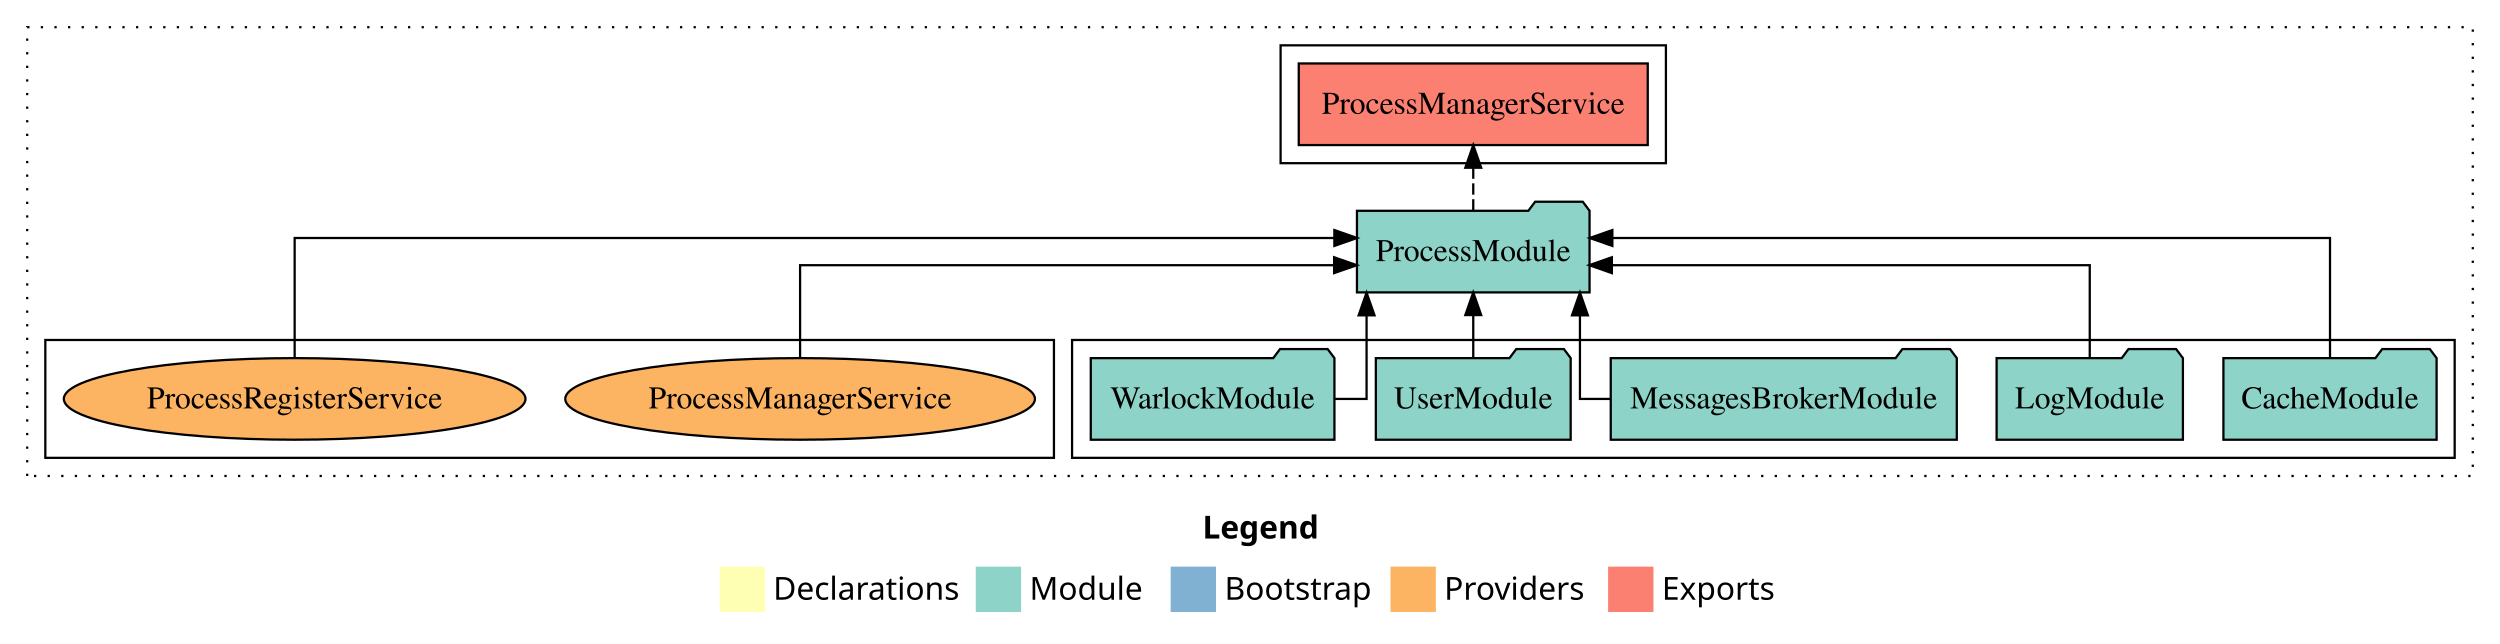
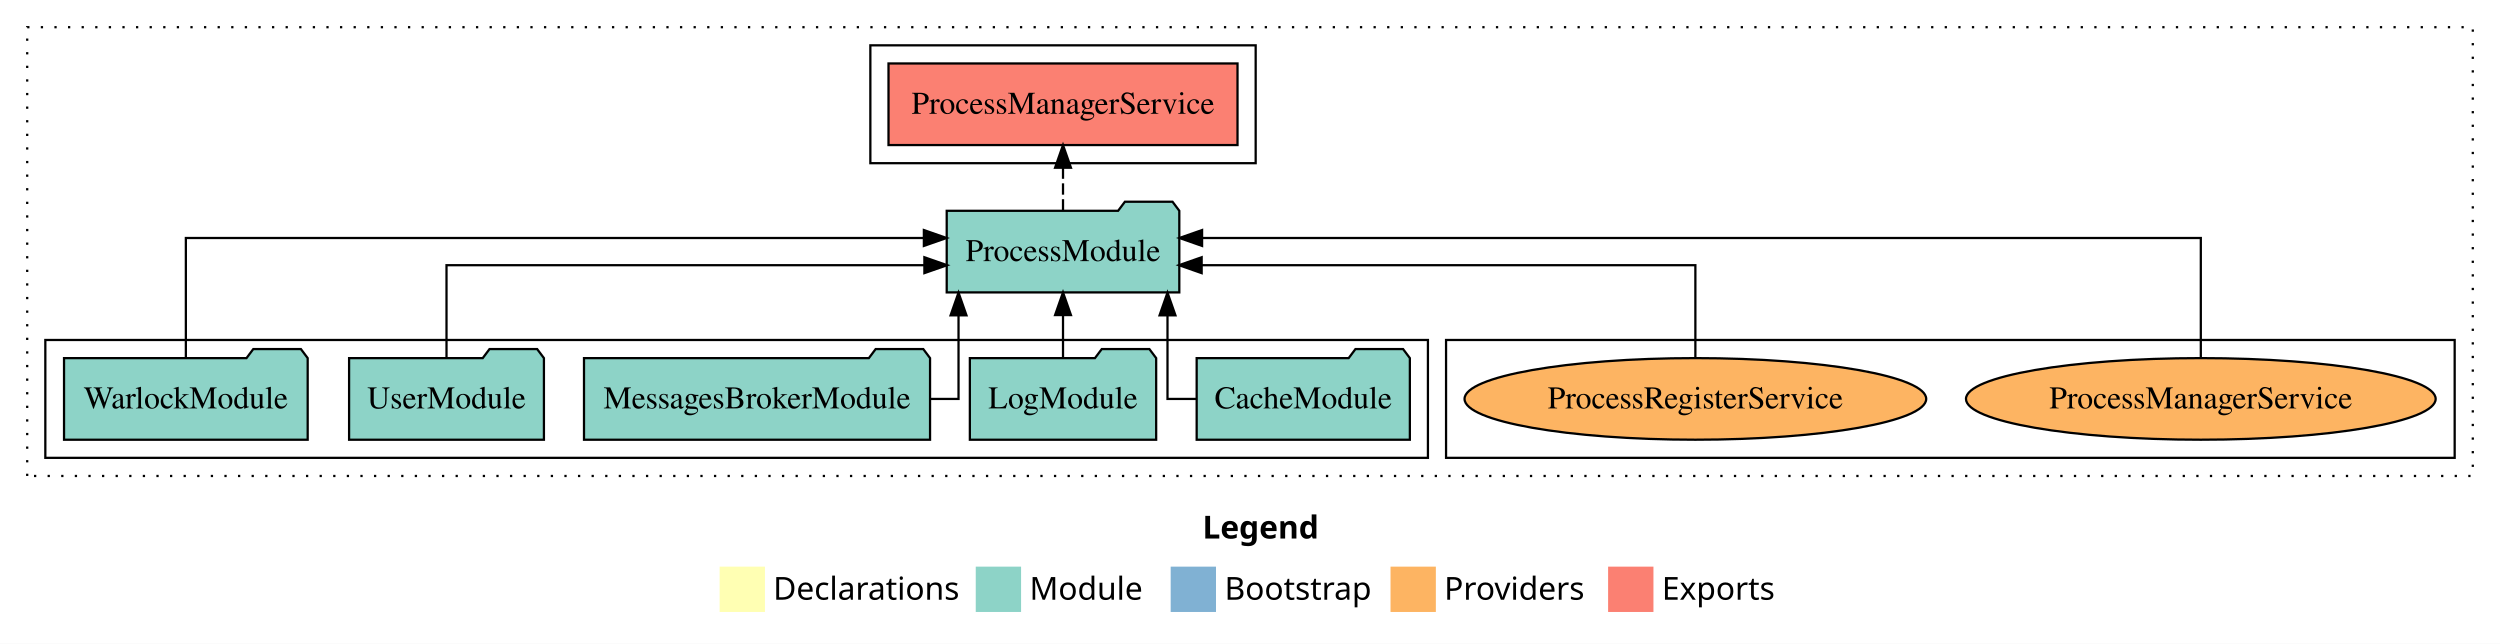
<svg xmlns="http://www.w3.org/2000/svg" width="1103pt" height="284pt" viewBox="0.00 0.00 1103.00 284.00">
  <g id="graph0" class="graph" transform="scale(1 1) rotate(0) translate(4 280)">
    <polygon fill="white" stroke="transparent" points="-4,4 -4,-280 1099,-280 1099,4 -4,4" />
    <text text-anchor="start" x="526.51" y="-42.4" font-family="Times-12" font-weight="bold" font-size="14.00">Legend</text>
    <polygon fill="#ffffb3" stroke="transparent" points="313.5,-10 313.5,-30 333.5,-30 333.5,-10 313.5,-10" />
    <text text-anchor="start" x="337.13" y="-15.4" font-family="Times-12" font-size="14.00">  Declarations</text>
    <polygon fill="#8dd3c7" stroke="transparent" points="426.5,-10 426.5,-30 446.5,-30 446.5,-10 426.5,-10" />
    <text text-anchor="start" x="450.23" y="-15.4" font-family="Times-12" font-size="14.00">  Module</text>
    <polygon fill="#80b1d3" stroke="transparent" points="512.5,-10 512.5,-30 532.5,-30 532.5,-10 512.5,-10" />
    <text text-anchor="start" x="536.28" y="-15.4" font-family="Times-12" font-size="14.00">  Bootstrap</text>
    <polygon fill="#fdb462" stroke="transparent" points="609.5,-10 609.5,-30 629.5,-30 629.5,-10 609.5,-10" />
    <text text-anchor="start" x="633.17" y="-15.4" font-family="Times-12" font-size="14.00">  Providers</text>
    <polygon fill="#fb8072" stroke="transparent" points="705.5,-10 705.5,-30 725.5,-30 725.5,-10 705.5,-10" />
    <text text-anchor="start" x="729.23" y="-15.4" font-family="Times-12" font-size="14.00">  Exports</text>
    <g id="clust1" class="cluster">
      <polygon fill="none" stroke="black" stroke-dasharray="1,5" points="8,-70 8,-268 1087,-268 1087,-70 8,-70" />
    </g>
-     <g id="clust3" class="cluster">
-       <polygon fill="none" stroke="black" points="469,-78 469,-130 1079,-130 1079,-78 469,-78" />
+     <g id="clust4" class="cluster">
+       <polygon fill="none" stroke="black" points="380,-208 380,-260 550,-260 550,-208 380,-208" />
    </g>
    <g id="clust6" class="cluster">
-       <polygon fill="none" stroke="black" points="16,-78 16,-130 461,-130 461,-78 16,-78" />
+       <polygon fill="none" stroke="black" points="634,-78 634,-130 1079,-130 1079,-78 634,-78" />
    </g>
-     <g id="clust4" class="cluster">
-       <polygon fill="none" stroke="black" points="561,-208 561,-260 731,-260 731,-208 561,-208" />
+     <g id="clust3" class="cluster">
+       <polygon fill="none" stroke="black" points="16,-78 16,-130 626,-130 626,-78 16,-78" />
    </g>
    <g id="node1" class="node">
-       <polygon fill="#8dd3c7" stroke="black" points="1071.03,-122 1068.03,-126 1047.03,-126 1044.03,-122 976.97,-122 976.97,-86 1071.03,-86 1071.03,-122" />
-       <text text-anchor="middle" x="1024" y="-99.8" font-family="Times,serif" font-size="14.00">CacheModule</text>
+       <polygon fill="#8dd3c7" stroke="black" points="618.03,-122 615.03,-126 594.03,-126 591.03,-122 523.97,-122 523.97,-86 618.03,-86 618.03,-122" />
+       <text text-anchor="middle" x="571" y="-99.8" font-family="Times,serif" font-size="14.00">CacheModule</text>
    </g>
    <g id="node6" class="node">
-       <polygon fill="#8dd3c7" stroke="black" points="697.31,-187 694.31,-191 673.31,-191 670.31,-187 594.69,-187 594.69,-151 697.31,-151 697.31,-187" />
-       <text text-anchor="middle" x="646" y="-164.8" font-family="Times,serif" font-size="14.00">ProcessModule</text>
+       <polygon fill="#8dd3c7" stroke="black" points="516.31,-187 513.31,-191 492.31,-191 489.31,-187 413.69,-187 413.69,-151 516.31,-151 516.31,-187" />
+       <text text-anchor="middle" x="465" y="-164.8" font-family="Times,serif" font-size="14.00">ProcessModule</text>
    </g>
    <g id="edge1" class="edge">
-       <path fill="none" stroke="black" d="M1024,-122.28C1024,-143.32 1024,-175 1024,-175 1024,-175 707.37,-175 707.37,-175" />
-       <polygon fill="black" stroke="black" points="707.37,-171.5 697.37,-175 707.37,-178.5 707.37,-171.5" />
+       <path fill="none" stroke="black" d="M523.81,-104C516.38,-104 511.1,-104 511.1,-104 511.1,-104 511.1,-140.89 511.1,-140.89" />
+       <polygon fill="black" stroke="black" points="507.6,-140.89 511.1,-150.89 514.6,-140.89 507.6,-140.89" />
    </g>
    <g id="node2" class="node">
-       <polygon fill="#8dd3c7" stroke="black" points="959.1,-122 956.1,-126 935.1,-126 932.1,-122 876.9,-122 876.9,-86 959.1,-86 959.1,-122" />
-       <text text-anchor="middle" x="918" y="-99.8" font-family="Times,serif" font-size="14.00">LogModule</text>
+       <polygon fill="#8dd3c7" stroke="black" points="506.1,-122 503.1,-126 482.1,-126 479.1,-122 423.9,-122 423.9,-86 506.1,-86 506.1,-122" />
+       <text text-anchor="middle" x="465" y="-99.8" font-family="Times,serif" font-size="14.00">LogModule</text>
    </g>
    <g id="edge2" class="edge">
-       <path fill="none" stroke="black" d="M918,-122.02C918,-139.37 918,-163 918,-163 918,-163 707.16,-163 707.16,-163" />
-       <polygon fill="black" stroke="black" points="707.16,-159.5 697.16,-163 707.16,-166.5 707.16,-159.5" />
+       <path fill="none" stroke="black" d="M465,-122.11C465,-122.11 465,-140.99 465,-140.99" />
+       <polygon fill="black" stroke="black" points="461.5,-140.99 465,-150.99 468.5,-140.99 461.5,-140.99" />
    </g>
    <g id="node3" class="node">
-       <polygon fill="#8dd3c7" stroke="black" points="859.34,-122 856.34,-126 835.34,-126 832.34,-122 706.66,-122 706.66,-86 859.34,-86 859.34,-122" />
-       <text text-anchor="middle" x="783" y="-99.8" font-family="Times,serif" font-size="14.00">MessagesBrokerModule</text>
+       <polygon fill="#8dd3c7" stroke="black" points="406.34,-122 403.34,-126 382.34,-126 379.34,-122 253.66,-122 253.66,-86 406.34,-86 406.34,-122" />
+       <text text-anchor="middle" x="330" y="-99.8" font-family="Times,serif" font-size="14.00">MessagesBrokerModule</text>
    </g>
    <g id="edge3" class="edge">
-       <path fill="none" stroke="black" d="M706.34,-104C698.35,-104 693.07,-104 693.07,-104 693.07,-104 693.07,-140.89 693.07,-140.89" />
-       <polygon fill="black" stroke="black" points="689.57,-140.89 693.07,-150.89 696.57,-140.89 689.57,-140.89" />
+       <path fill="none" stroke="black" d="M406.54,-104C414.01,-104 418.9,-104 418.9,-104 418.9,-104 418.9,-140.89 418.9,-140.89" />
+       <polygon fill="black" stroke="black" points="415.4,-140.89 418.9,-150.89 422.4,-140.89 415.4,-140.89" />
    </g>
    <g id="node4" class="node">
-       <polygon fill="#8dd3c7" stroke="black" points="688.98,-122 685.98,-126 664.98,-126 661.98,-122 603.02,-122 603.02,-86 688.98,-86 688.98,-122" />
-       <text text-anchor="middle" x="646" y="-99.8" font-family="Times,serif" font-size="14.00">UserModule</text>
+       <polygon fill="#8dd3c7" stroke="black" points="235.98,-122 232.98,-126 211.98,-126 208.98,-122 150.02,-122 150.02,-86 235.98,-86 235.98,-122" />
+       <text text-anchor="middle" x="193" y="-99.8" font-family="Times,serif" font-size="14.00">UserModule</text>
    </g>
    <g id="edge4" class="edge">
-       <path fill="none" stroke="black" d="M646,-122.11C646,-122.11 646,-140.99 646,-140.99" />
-       <polygon fill="black" stroke="black" points="642.5,-140.99 646,-150.99 649.5,-140.99 642.5,-140.99" />
+       <path fill="none" stroke="black" d="M193,-122.02C193,-139.37 193,-163 193,-163 193,-163 403.84,-163 403.84,-163" />
+       <polygon fill="black" stroke="black" points="403.84,-166.5 413.84,-163 403.84,-159.5 403.84,-166.5" />
    </g>
    <g id="node5" class="node">
-       <polygon fill="#8dd3c7" stroke="black" points="584.75,-122 581.75,-126 560.75,-126 557.75,-122 477.25,-122 477.25,-86 584.75,-86 584.75,-122" />
-       <text text-anchor="middle" x="531" y="-99.8" font-family="Times,serif" font-size="14.00">WarlockModule</text>
+       <polygon fill="#8dd3c7" stroke="black" points="131.75,-122 128.75,-126 107.75,-126 104.75,-122 24.25,-122 24.25,-86 131.75,-86 131.75,-122" />
+       <text text-anchor="middle" x="78" y="-99.8" font-family="Times,serif" font-size="14.00">WarlockModule</text>
    </g>
    <g id="edge5" class="edge">
-       <path fill="none" stroke="black" d="M584.85,-104C593.1,-104 598.93,-104 598.93,-104 598.93,-104 598.93,-140.89 598.93,-140.89" />
-       <polygon fill="black" stroke="black" points="595.43,-140.89 598.93,-150.89 602.43,-140.89 595.43,-140.89" />
+       <path fill="none" stroke="black" d="M78,-122.28C78,-143.32 78,-175 78,-175 78,-175 403.61,-175 403.61,-175" />
+       <polygon fill="black" stroke="black" points="403.61,-178.5 413.61,-175 403.61,-171.5 403.61,-178.5" />
    </g>
    <g id="node7" class="node">
-       <polygon fill="#fb8072" stroke="black" points="722.99,-252 569.01,-252 569.01,-216 722.99,-216 722.99,-252" />
-       <text text-anchor="middle" x="646" y="-229.8" font-family="Times,serif" font-size="14.00">ProcessManagerService </text>
+       <polygon fill="#fb8072" stroke="black" points="541.99,-252 388.01,-252 388.01,-216 541.99,-216 541.99,-252" />
+       <text text-anchor="middle" x="465" y="-229.8" font-family="Times,serif" font-size="14.00">ProcessManagerService </text>
    </g>
    <g id="edge6" class="edge">
-       <path fill="none" stroke="black" stroke-dasharray="5,2" d="M646,-187.11C646,-187.11 646,-205.99 646,-205.99" />
-       <polygon fill="black" stroke="black" points="642.5,-205.99 646,-215.99 649.5,-205.99 642.5,-205.99" />
+       <path fill="none" stroke="black" stroke-dasharray="5,2" d="M465,-187.11C465,-187.11 465,-205.99 465,-205.99" />
+       <polygon fill="black" stroke="black" points="461.5,-205.99 465,-215.99 468.5,-205.99 461.5,-205.99" />
    </g>
    <g id="node8" class="node">
-       <ellipse fill="#fdb462" stroke="black" cx="349" cy="-104" rx="103.61" ry="18" />
-       <text text-anchor="middle" x="349" y="-99.8" font-family="Times,serif" font-size="14.00">ProcessManagerService</text>
+       <ellipse fill="#fdb462" stroke="black" cx="967" cy="-104" rx="103.61" ry="18" />
+       <text text-anchor="middle" x="967" y="-99.8" font-family="Times,serif" font-size="14.00">ProcessManagerService</text>
    </g>
    <g id="edge7" class="edge">
-       <path fill="none" stroke="black" d="M349,-122.02C349,-139.37 349,-163 349,-163 349,-163 584.61,-163 584.61,-163" />
-       <polygon fill="black" stroke="black" points="584.61,-166.5 594.61,-163 584.61,-159.5 584.61,-166.5" />
+       <path fill="none" stroke="black" d="M967,-122.28C967,-143.32 967,-175 967,-175 967,-175 526.36,-175 526.36,-175" />
+       <polygon fill="black" stroke="black" points="526.36,-171.5 516.36,-175 526.36,-178.5 526.36,-171.5" />
    </g>
    <g id="node9" class="node">
-       <ellipse fill="#fdb462" stroke="black" cx="126" cy="-104" rx="101.84" ry="18" />
-       <text text-anchor="middle" x="126" y="-99.8" font-family="Times,serif" font-size="14.00">ProcessRegisterService</text>
+       <ellipse fill="#fdb462" stroke="black" cx="744" cy="-104" rx="101.84" ry="18" />
+       <text text-anchor="middle" x="744" y="-99.8" font-family="Times,serif" font-size="14.00">ProcessRegisterService</text>
    </g>
    <g id="edge8" class="edge">
-       <path fill="none" stroke="black" d="M126,-122.28C126,-143.32 126,-175 126,-175 126,-175 584.72,-175 584.72,-175" />
-       <polygon fill="black" stroke="black" points="584.72,-178.5 594.72,-175 584.72,-171.5 584.72,-178.5" />
+       <path fill="none" stroke="black" d="M744,-122.02C744,-139.37 744,-163 744,-163 744,-163 526.17,-163 526.17,-163" />
+       <polygon fill="black" stroke="black" points="526.17,-159.5 516.17,-163 526.17,-166.5 526.17,-159.5" />
    </g>
  </g>
</svg>
